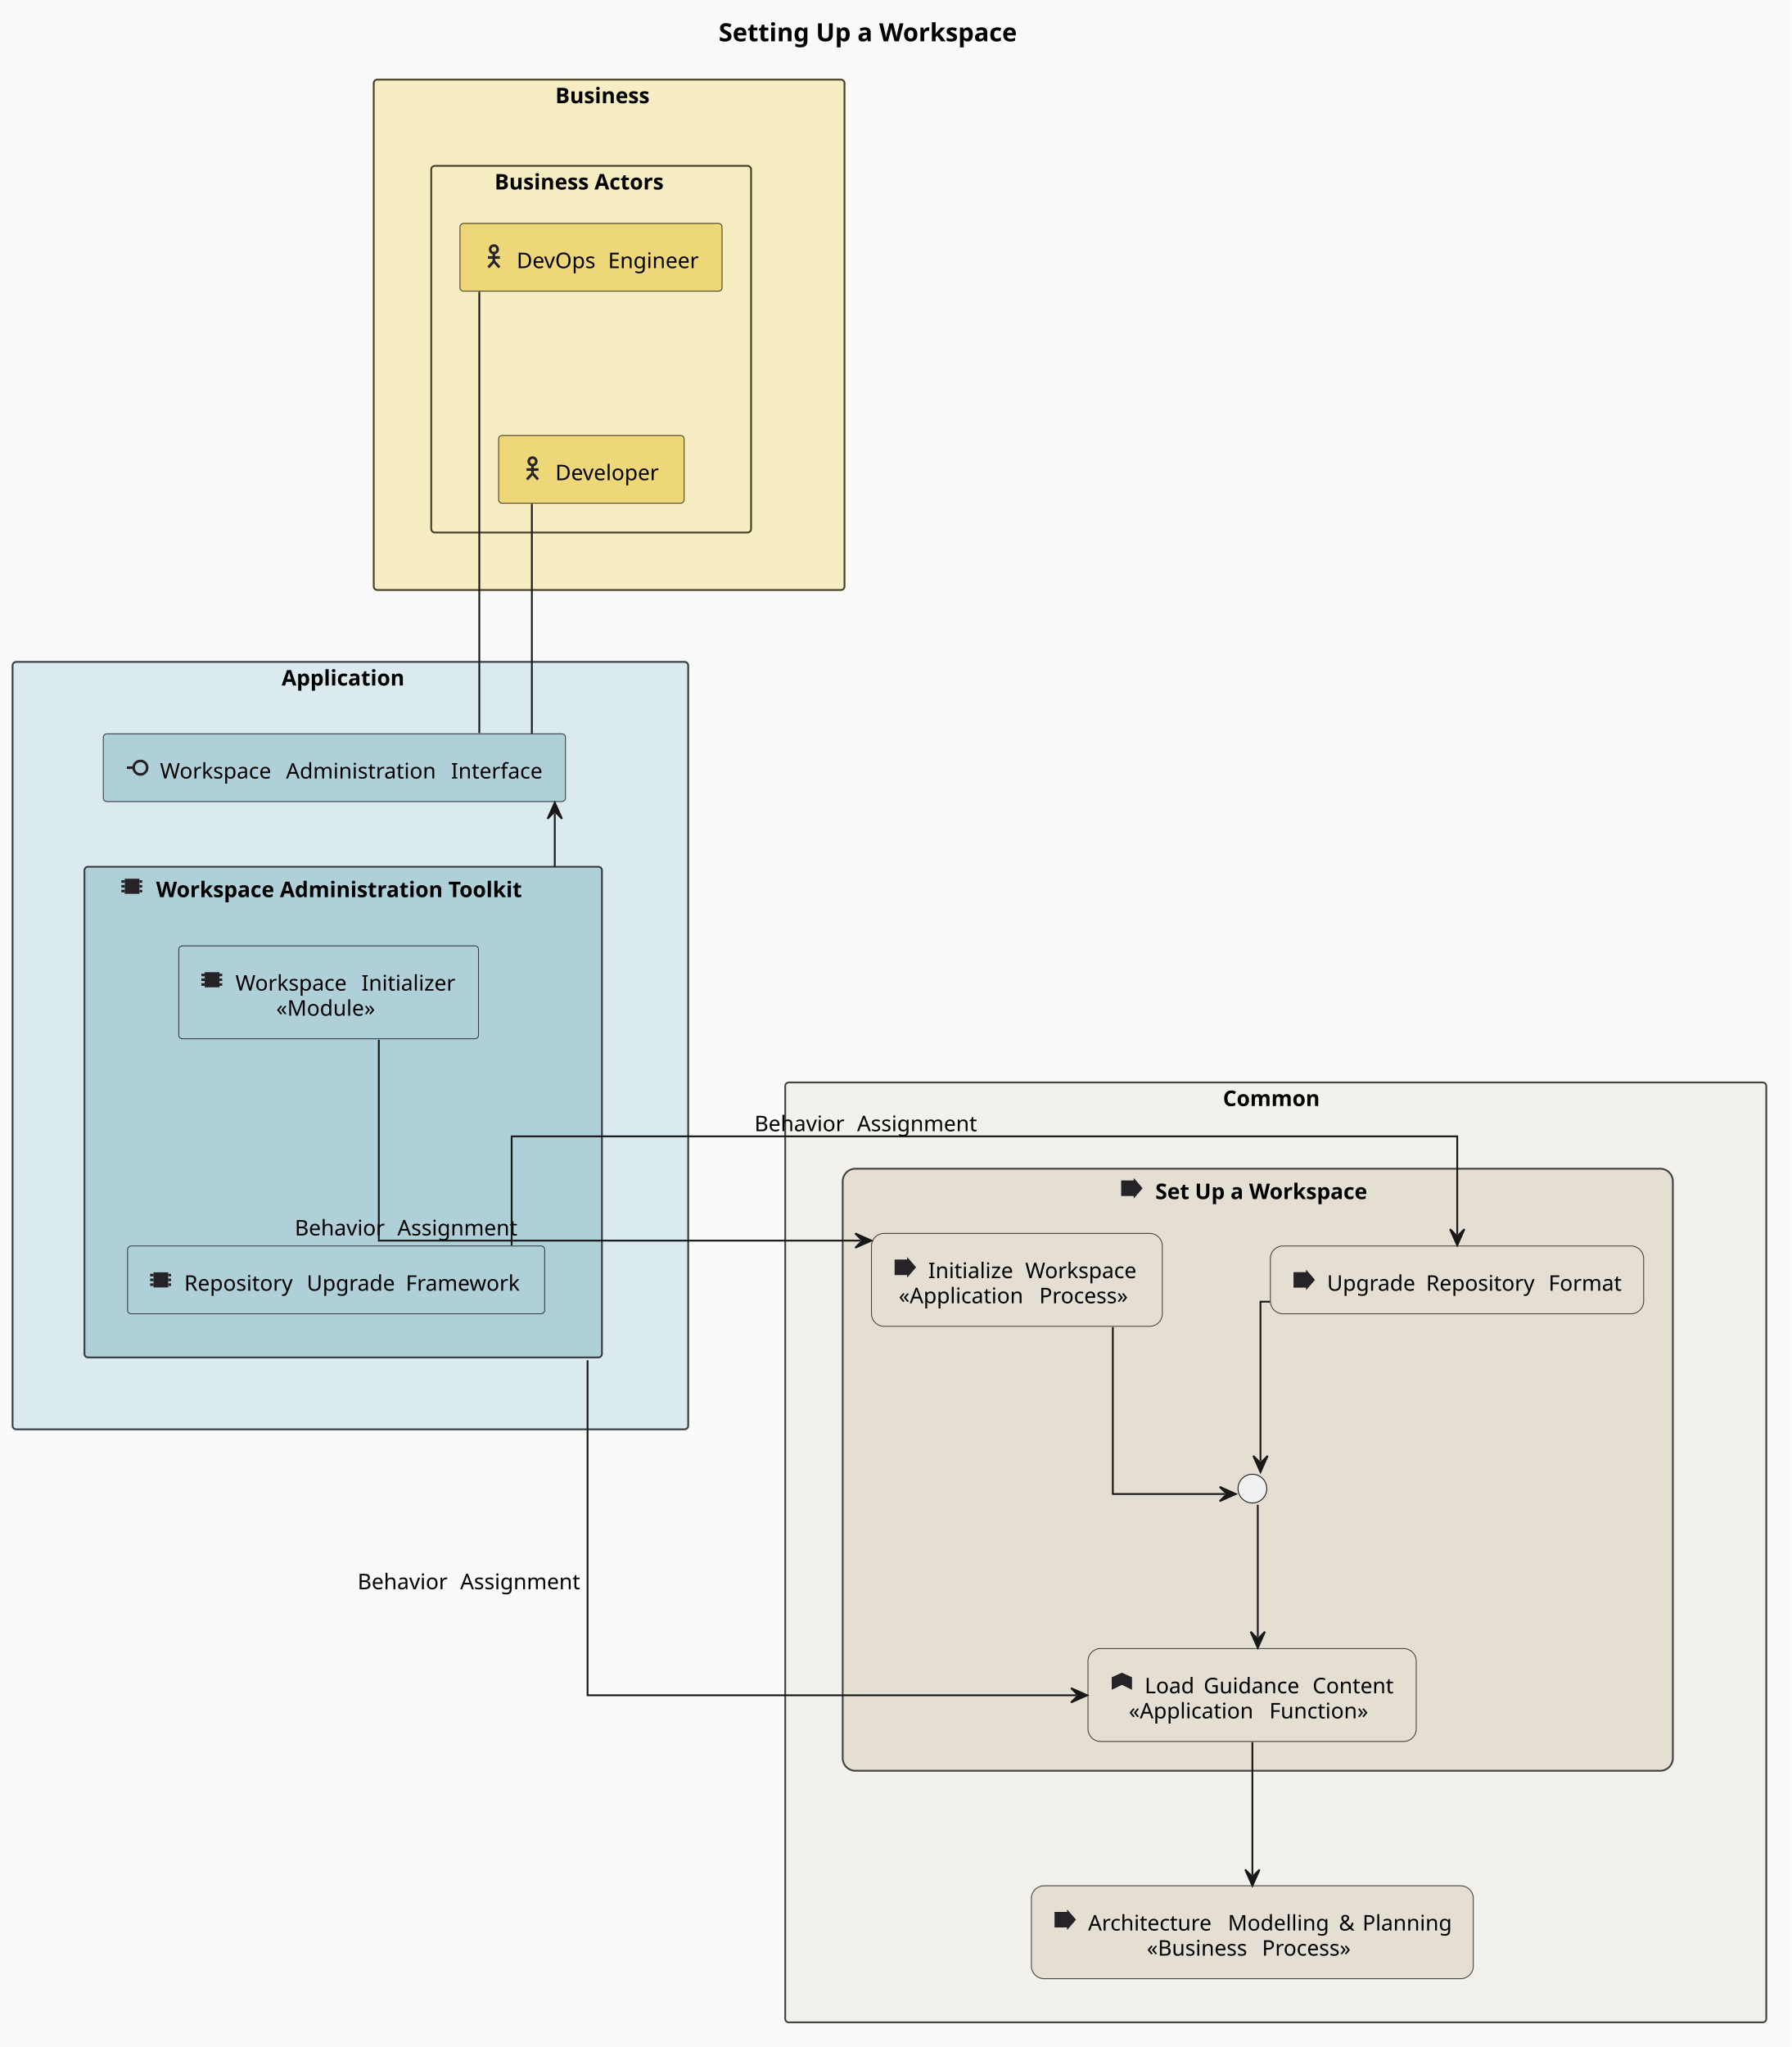
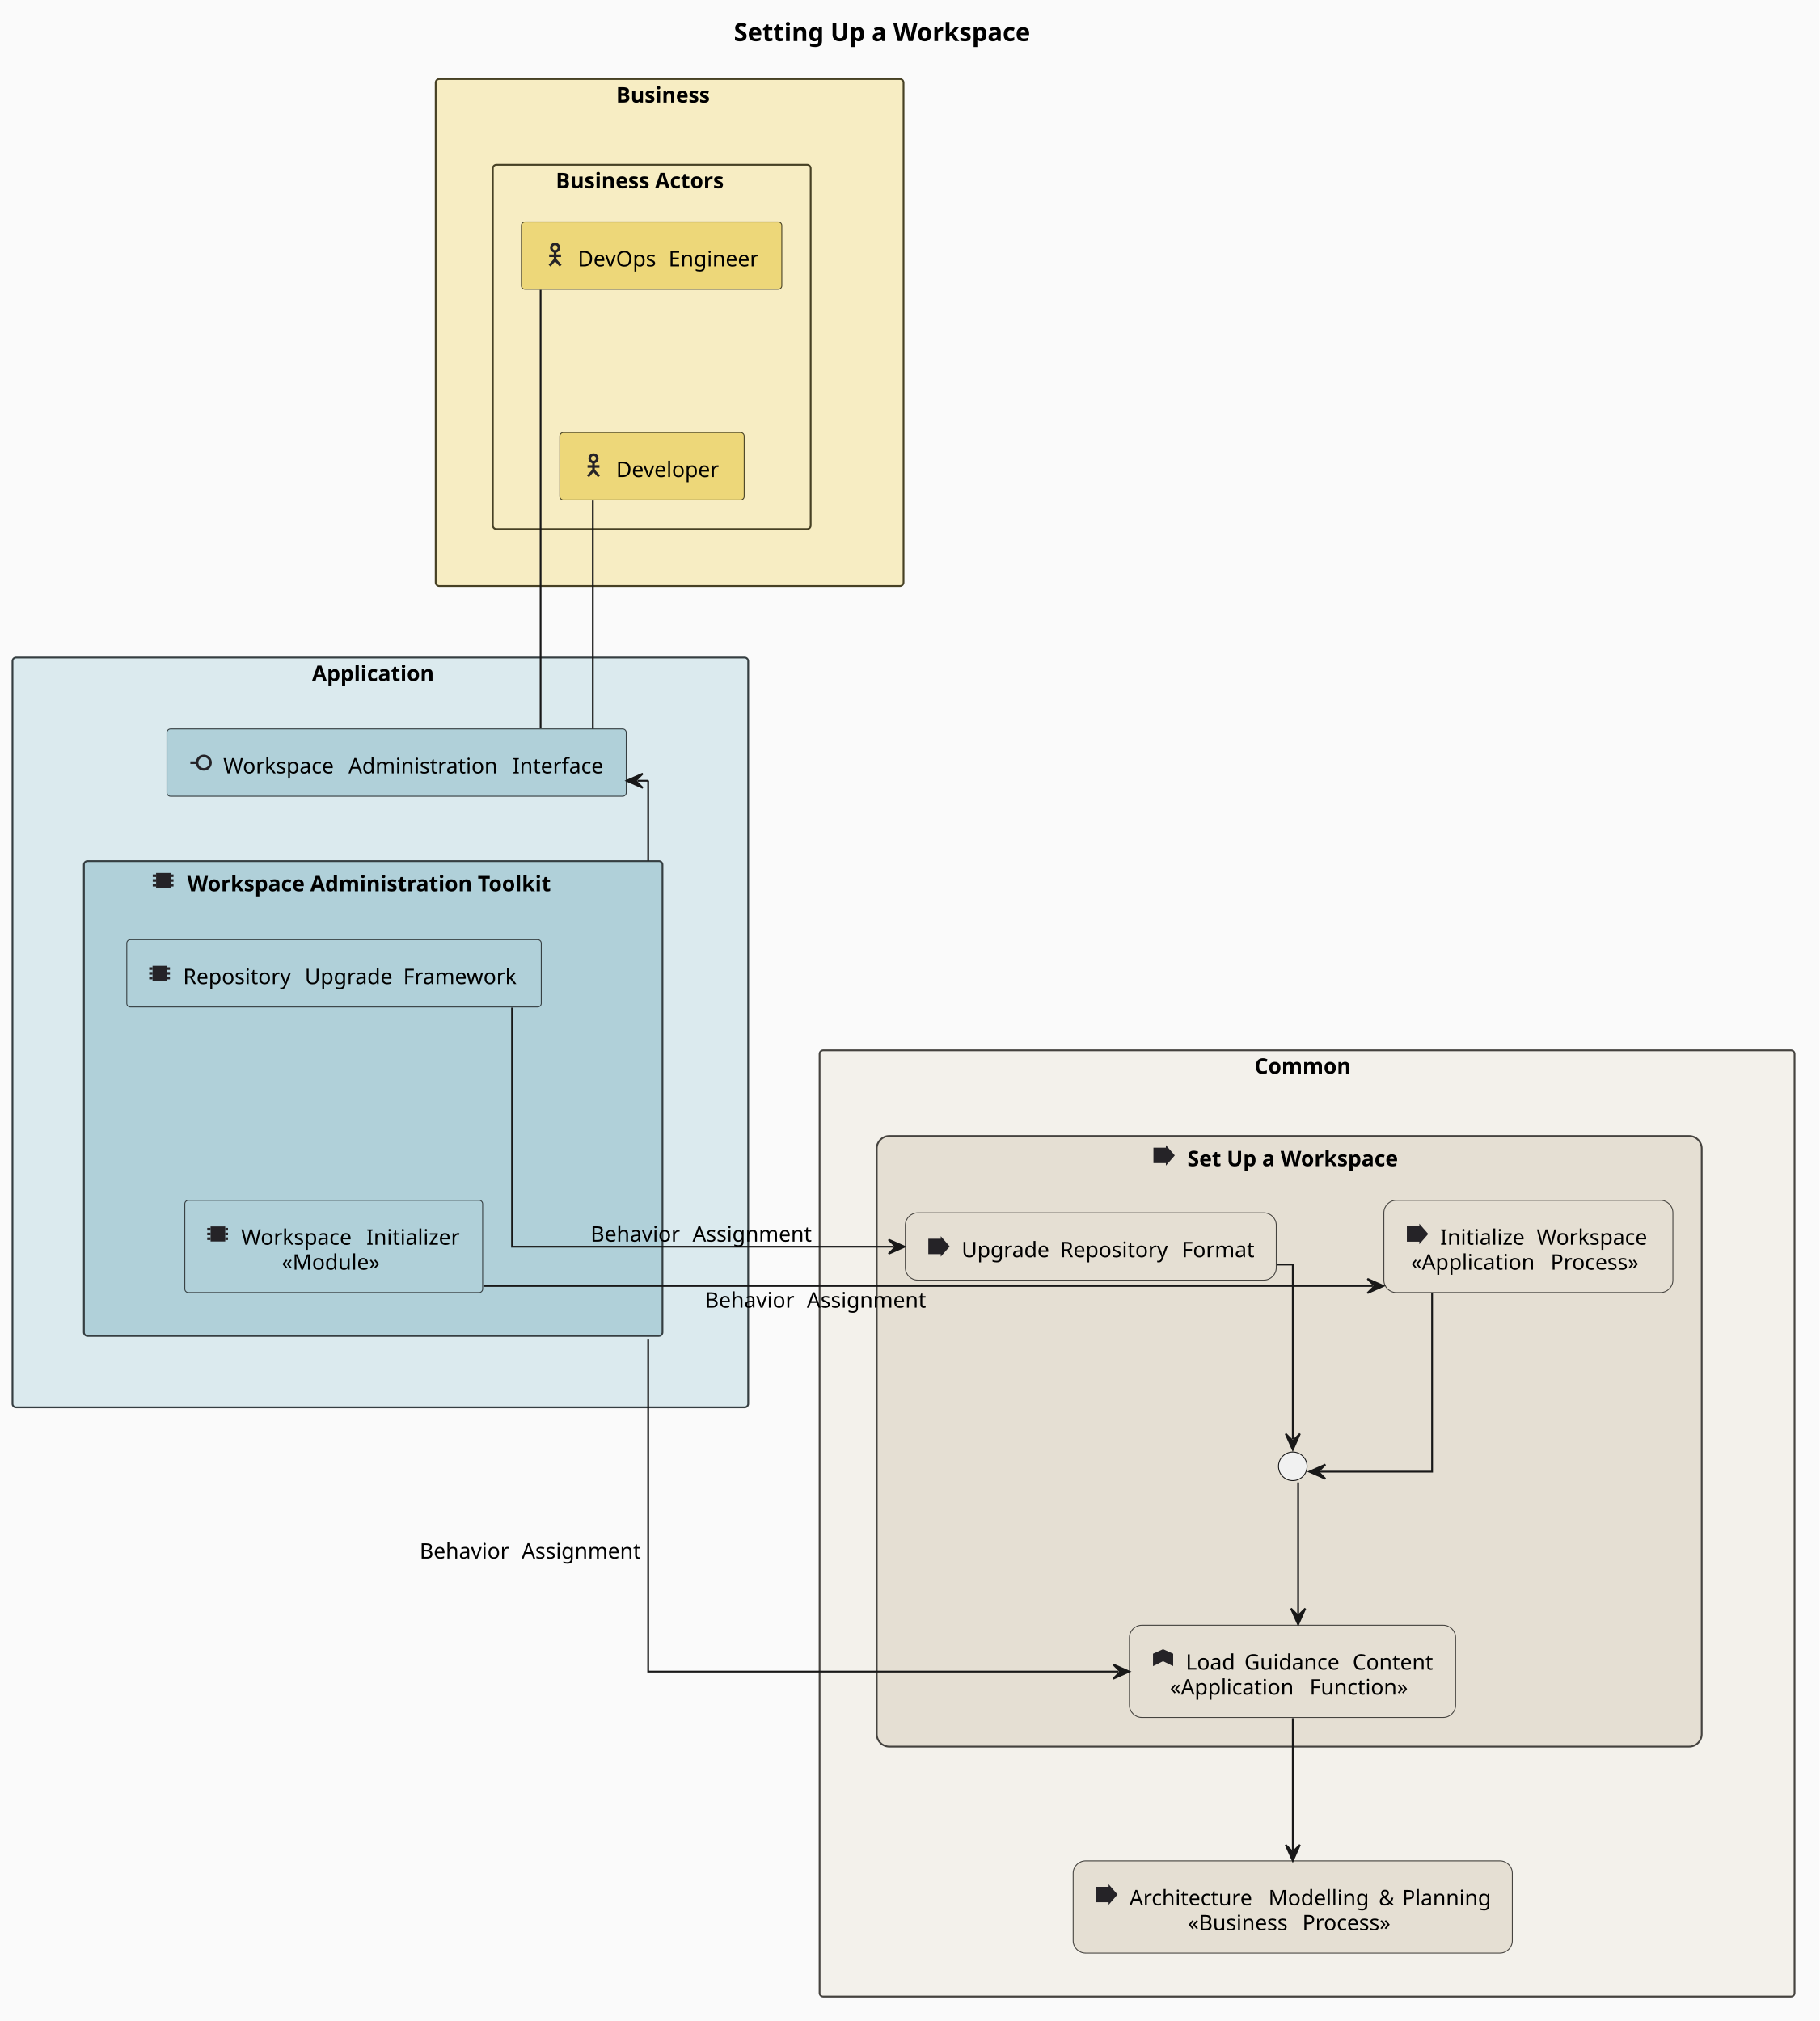
- <svg xmlns="http://www.w3.org/2000/svg" contentStyleType="text/css" data-diagram-type="DESCRIPTION" height="1139px" preserveAspectRatio="none" style="width:997px;height:1139px;background:#FAFAFA;" version="1.1" viewBox="0 0 997 1139" width="997px" zoomAndPan="magnify">
+ <svg xmlns="http://www.w3.org/2000/svg" contentStyleType="text/css" data-diagram-type="DESCRIPTION" height="1132px" preserveAspectRatio="none" style="width:1019px;height:1132px;background:#FAFAFA;" version="1.1" viewBox="0 0 1019 1132" width="1019px" zoomAndPan="magnify">
  <defs />
  <g>
-     <rect fill="#FAFAFA" height="1139" style="stroke:none;stroke-width:1;" width="997" x="0" y="0" />
+     <rect fill="#FAFAFA" height="1132" style="stroke:none;stroke-width:1;" width="1019" x="0" y="0" />
    <g class="title" data-source-line="110">
-       <text fill="#000000" font-family="sans-serif" font-size="14" font-weight="700" lengthAdjust="spacing" textLength="190.08" x="399.96" y="22.995">Setting Up a Workspace</text>
+       <text fill="#000000" font-family="sans-serif" font-size="14" font-weight="700" lengthAdjust="spacing" textLength="190.08" x="410.96" y="22.995">Setting Up a Workspace</text>
    </g>
    <g class="cluster" data-qualified-name="DOM_business" data-source-line="112" id="ent0002">
-       <rect fill="#F7EDC3" height="284" rx="2" ry="2" style="stroke:#474024;stroke-width:1;" width="262" x="208" y="44.297" />
-       <text fill="#000000" font-family="sans-serif" font-size="12" font-weight="700" lengthAdjust="spacing" textLength="59.912" x="309.044" y="57.435">Business</text>
+       <rect fill="#F7EDC3" height="284" rx="2" ry="2" style="stroke:#474124;stroke-width:1;" width="262" x="244" y="44.297" />
+       <text fill="#000000" font-family="sans-serif" font-size="12" font-weight="700" lengthAdjust="spacing" textLength="59.912" x="345.044" y="57.435">Business</text>
    </g>
    <g class="cluster" data-qualified-name="DOM_business.GRPT_business_1" data-source-line="113" id="ent0003">
-       <rect fill="#F7EDC3" height="204" rx="2" ry="2" style="stroke:#474024;stroke-width:1;" width="178" x="240" y="92.297" />
-       <text fill="#000000" font-family="sans-serif" font-size="12" font-weight="700" lengthAdjust="spacing" textLength="107.531" x="275.234" y="105.436">Business Actors</text>
+       <rect fill="#F7EDC3" height="204" rx="2" ry="2" style="stroke:#474124;stroke-width:1;" width="178" x="276" y="92.297" />
+       <text fill="#000000" font-family="sans-serif" font-size="12" font-weight="700" lengthAdjust="spacing" textLength="107.531" x="311.234" y="105.436">Business Actors</text>
    </g>
    <g class="cluster" data-qualified-name="DOM_common" data-source-line="121" id="ent0007">
-       <rect fill="#F3F1EB" height="523" rx="2" ry="2" style="stroke:#45433F;stroke-width:1;" width="546" x="437" y="602.297" />
-       <text fill="#000000" font-family="sans-serif" font-size="12" font-weight="700" lengthAdjust="spacing" textLength="58.846" x="680.577" y="615.436">Common</text>
+       <rect fill="#F3F1EB" height="530" rx="2" ry="2" style="stroke:#45433F;stroke-width:1;" width="546" x="459" y="588.297" />
+       <text fill="#000000" font-family="sans-serif" font-size="12" font-weight="700" lengthAdjust="spacing" textLength="58.846" x="702.577" y="601.436">Common</text>
    </g>
    <g class="cluster" data-qualified-name="DOM_common.PRC_1fMslbs" data-source-line="122" id="ent0008">
-       <rect fill="#E5DFD3" height="335" rx="7" ry="7" style="stroke:#45433F;stroke-width:1;" width="462" x="469" y="650.297" />
-       <path d="M623.958,656.838 L630.936,656.838 L630.936,655.398 L635.921,661.158 L630.936,666.918 L630.936,665.478 L623.958,665.478" fill="#252327" style="stroke:none;stroke-width:1;" />
-       <text fill="#000000" font-family="sans-serif" font-size="12" font-weight="700" lengthAdjust="spacing" textLength="135.943" x="642.979" y="667.19">Set Up a Workspace</text>
+       <rect fill="#E5DFD3" height="342" rx="7" ry="7" style="stroke:#45433F;stroke-width:1;" width="462" x="491" y="636.297" />
+       <path d="M645.958,642.838 L652.936,642.838 L652.936,641.398 L657.921,647.158 L652.936,652.918 L652.936,651.478 L645.958,651.478" fill="#252327" style="stroke:none;stroke-width:1;" />
+       <text fill="#000000" font-family="sans-serif" font-size="12" font-weight="700" lengthAdjust="spacing" textLength="135.943" x="664.979" y="653.19">Set Up a Workspace</text>
    </g>
    <g class="cluster" data-qualified-name="DOM_application" data-source-line="139" id="ent0020">
-       <rect fill="#DBEAEE" height="427" rx="2" ry="2" style="stroke:#353E41;stroke-width:1;" width="376" x="7" y="368.297" />
-       <text fill="#000000" font-family="sans-serif" font-size="12" font-weight="700" lengthAdjust="spacing" textLength="76.541" x="156.73" y="381.435">Application</text>
+       <rect fill="#DBEAEE" height="420" rx="2" ry="2" style="stroke:#353E41;stroke-width:1;" width="412" x="7" y="368.297" />
+       <text fill="#000000" font-family="sans-serif" font-size="12" font-weight="700" lengthAdjust="spacing" textLength="76.541" x="174.73" y="381.435">Application</text>
    </g>
    <g class="cluster" data-qualified-name="DOM_application.APP_Ir9SkCr" data-source-line="142" id="ent0022">
-       <rect fill="#B0D0D9" height="273" rx="2" ry="2" style="stroke:#353E41;stroke-width:1;" width="288" x="47" y="482.297" />
-       <path d="M69.423,488.949 L77.62,488.949 L77.62,497.368 L69.423,497.368" fill="#252327" style="stroke:none;stroke-width:1;" />
-       <path d="M67.54,489.78 L69.423,489.78 L69.423,491.22 L67.54,491.22" fill="#252327" />
-       <path d="M67.54,492.438 L69.423,492.438 L69.423,493.878 L67.54,493.878" fill="#252327" />
-       <path d="M67.54,495.097 L69.423,495.097 L69.423,496.537 L67.54,496.537" fill="#252327" />
-       <path d="M77.62,489.78 L79.17,489.78 L79.17,491.22 L77.62,491.22" fill="#252327" />
-       <path d="M77.62,492.438 L79.17,492.438 L79.17,493.878 L77.62,493.878" fill="#252327" />
-       <path d="M77.62,495.097 L79.17,495.097 L79.17,496.537 L77.62,496.537" fill="#252327" />
-       <text fill="#000000" font-family="sans-serif" font-size="12" font-weight="700" lengthAdjust="spacing" textLength="230.115" x="86.893" y="499.19">Workspace Administration Toolkit</text>
+       <rect fill="#B0D0D9" height="266" rx="2" ry="2" style="stroke:#353E41;stroke-width:1;" width="324" x="47" y="482.297" />
+       <path d="M87.423,488.949 L95.62,488.949 L95.62,497.368 L87.423,497.368" fill="#252327" style="stroke:none;stroke-width:1;" />
+       <path d="M85.54,489.78 L87.423,489.78 L87.423,491.22 L85.54,491.22" fill="#252327" />
+       <path d="M85.54,492.438 L87.423,492.438 L87.423,493.878 L85.54,493.878" fill="#252327" />
+       <path d="M85.54,495.097 L87.423,495.097 L87.423,496.537 L85.54,496.537" fill="#252327" />
+       <path d="M95.62,489.78 L97.17,489.78 L97.17,491.22 L95.62,491.22" fill="#252327" />
+       <path d="M95.62,492.438 L97.17,492.438 L97.17,493.878 L95.62,493.878" fill="#252327" />
+       <path d="M95.62,495.097 L97.17,495.097 L97.17,496.537 L95.62,496.537" fill="#252327" />
+       <text fill="#000000" font-family="sans-serif" font-size="12" font-weight="700" lengthAdjust="spacing" textLength="230.115" x="104.893" y="499.19">Workspace Administration Toolkit</text>
    </g>
    <g class="entity" data-qualified-name="DOM_business.GRPT_business_1.ACT_OLWiNc" data-source-line="114" id="ent0004">
-       <rect fill="#EDD779" height="37.723" rx="2" ry="2" style="stroke:#474024;stroke-width:0.5;" width="145.834" x="256" y="124.297" />
-       <ellipse cx="274.861" cy="138.728" fill="none" rx="2.105" ry="2.105" style="stroke:#252327;stroke-width:1.44;" />
-       <path d="M274.142,140.832 L274.142,145.374 L275.582,145.374 L275.582,140.832" fill="#252327" />
-       <path d="M272.292,149.295 L271.228,148.32 L274.33,144.886 L275.393,145.861" fill="#252327" />
-       <path d="M274.33,145.861 L275.393,144.886 L278.495,148.32 L277.431,149.295" fill="#252327" />
-       <path d="M271.538,142.549 L278.185,142.549 L278.185,143.989 L271.538,143.989" fill="#252327" />
-       <text fill="#000000" font-family="sans-serif" font-size="12" lengthAdjust="spacing" textLength="3.814" x="283.723" y="149.19"> </text>
-       <text fill="#000000" font-family="sans-serif" font-size="12" lengthAdjust="spacing" textLength="47.039" x="287.538" y="149.19">DevOps</text>
-       <text fill="#000000" font-family="sans-serif" font-size="12" lengthAdjust="spacing" textLength="3.814" x="334.577" y="149.19"> </text>
-       <text fill="#000000" font-family="sans-serif" font-size="12" lengthAdjust="spacing" textLength="53.443" x="338.391" y="149.19">Engineer</text>
+       <rect fill="#EDD779" height="37.723" rx="2" ry="2" style="stroke:#474124;stroke-width:0.5;" width="145.834" x="292" y="124.297" />
+       <ellipse cx="310.861" cy="138.728" fill="none" rx="2.105" ry="2.105" style="stroke:#252327;stroke-width:1.44;" />
+       <path d="M310.142,140.832 L310.142,145.374 L311.582,145.374 L311.582,140.832" fill="#252327" />
+       <path d="M308.292,149.295 L307.228,148.32 L310.33,144.886 L311.393,145.861" fill="#252327" />
+       <path d="M310.33,145.861 L311.393,144.886 L314.495,148.32 L313.431,149.295" fill="#252327" />
+       <path d="M307.538,142.549 L314.185,142.549 L314.185,143.989 L307.538,143.989" fill="#252327" />
+       <text fill="#000000" font-family="sans-serif" font-size="12" lengthAdjust="spacing" textLength="3.814" x="319.723" y="149.19"> </text>
+       <text fill="#000000" font-family="sans-serif" font-size="12" lengthAdjust="spacing" textLength="47.039" x="323.538" y="149.19">DevOps</text>
+       <text fill="#000000" font-family="sans-serif" font-size="12" lengthAdjust="spacing" textLength="3.814" x="370.577" y="149.19"> </text>
+       <text fill="#000000" font-family="sans-serif" font-size="12" lengthAdjust="spacing" textLength="53.443" x="374.391" y="149.19">Engineer</text>
    </g>
    <g class="entity" data-qualified-name="DOM_business.GRPT_business_1.ACT_Pp8Qq8" data-source-line="115" id="ent0005">
-       <rect fill="#EDD779" height="37.723" rx="2" ry="2" style="stroke:#474024;stroke-width:0.5;" width="103.254" x="277.5" y="242.297" />
-       <ellipse cx="296.361" cy="256.728" fill="none" rx="2.105" ry="2.105" style="stroke:#252327;stroke-width:1.44;" />
-       <path d="M295.642,258.832 L295.642,263.374 L297.082,263.374 L297.082,258.832" fill="#252327" />
-       <path d="M293.792,267.295 L292.728,266.32 L295.83,262.886 L296.893,263.861" fill="#252327" />
-       <path d="M295.83,263.861 L296.893,262.886 L299.995,266.32 L298.931,267.295" fill="#252327" />
-       <path d="M293.038,260.549 L299.685,260.549 L299.685,261.989 L293.038,261.989" fill="#252327" />
-       <text fill="#000000" font-family="sans-serif" font-size="12" lengthAdjust="spacing" textLength="3.814" x="305.223" y="267.19"> </text>
-       <text fill="#000000" font-family="sans-serif" font-size="12" lengthAdjust="spacing" textLength="61.717" x="309.038" y="267.19">Developer</text>
+       <rect fill="#EDD779" height="37.723" rx="2" ry="2" style="stroke:#474124;stroke-width:0.5;" width="103.254" x="313.5" y="242.297" />
+       <ellipse cx="332.361" cy="256.728" fill="none" rx="2.105" ry="2.105" style="stroke:#252327;stroke-width:1.44;" />
+       <path d="M331.642,258.832 L331.642,263.374 L333.082,263.374 L333.082,258.832" fill="#252327" />
+       <path d="M329.792,267.295 L328.728,266.32 L331.83,262.886 L332.893,263.861" fill="#252327" />
+       <path d="M331.83,263.861 L332.893,262.886 L335.995,266.32 L334.931,267.295" fill="#252327" />
+       <path d="M329.038,260.549 L335.685,260.549 L335.685,261.989 L329.038,261.989" fill="#252327" />
+       <text fill="#000000" font-family="sans-serif" font-size="12" lengthAdjust="spacing" textLength="3.814" x="341.223" y="267.19"> </text>
+       <text fill="#000000" font-family="sans-serif" font-size="12" lengthAdjust="spacing" textLength="61.717" x="345.038" y="267.19">Developer</text>
    </g>
    <g class="entity" data-qualified-name="DOM_common.PRC_U4aAdh" data-source-line="134" id="ent0018">
-       <rect fill="#E5DFD3" height="51.692" rx="7" ry="7" style="stroke:#45433F;stroke-width:0.5;" width="245.942" x="574" y="1049.297" />
-       <path d="M586.88,1063.838 L593.859,1063.838 L593.859,1062.398 L598.843,1068.158 L593.859,1073.918 L593.859,1072.478 L586.88,1072.478" fill="#252327" style="stroke:none;stroke-width:0.5;" />
-       <text fill="#000000" font-family="sans-serif" font-size="12" lengthAdjust="spacing" textLength="3.814" x="601.723" y="1074.19"> </text>
-       <text fill="#000000" font-family="sans-serif" font-size="12" lengthAdjust="spacing" textLength="73.992" x="605.538" y="1074.19">Architecture</text>
-       <text fill="#000000" font-family="sans-serif" font-size="12" lengthAdjust="spacing" textLength="3.814" x="679.53" y="1074.19"> </text>
-       <text fill="#000000" font-family="sans-serif" font-size="12" lengthAdjust="spacing" textLength="57.92" x="683.344" y="1074.19">Modelling</text>
-       <text fill="#000000" font-family="sans-serif" font-size="12" lengthAdjust="spacing" textLength="3.814" x="741.264" y="1074.19"> </text>
-       <text fill="#000000" font-family="sans-serif" font-size="12" lengthAdjust="spacing" textLength="9.357" x="745.078" y="1074.19">&amp;</text>
-       <text fill="#000000" font-family="sans-serif" font-size="12" lengthAdjust="spacing" textLength="3.814" x="754.436" y="1074.19"> </text>
-       <text fill="#000000" font-family="sans-serif" font-size="12" lengthAdjust="spacing" textLength="51.691" x="758.25" y="1074.19">Planning</text>
-       <text fill="#000000" font-family="sans-serif" font-size="12" lengthAdjust="spacing" textLength="60.258" x="638.266" y="1088.159">«Business</text>
-       <text fill="#000000" font-family="sans-serif" font-size="12" lengthAdjust="spacing" textLength="3.814" x="698.524" y="1088.159"> </text>
-       <text fill="#000000" font-family="sans-serif" font-size="12" lengthAdjust="spacing" textLength="53.338" x="702.338" y="1088.159">Process»</text>
-     </g>
-     <g class="entity" data-qualified-name="DOM_common.PRC_1fMslbs.PRC_Tz_a_O" data-source-line="123" id="ent0009">
-       <rect fill="#E5DFD3" height="51.692" rx="7" ry="7" style="stroke:#45433F;stroke-width:0.5;" width="161.866" x="485" y="686.297" />
-       <path d="M497.88,700.838 L504.858,700.838 L504.858,699.398 L509.843,705.158 L504.858,710.918 L504.858,709.478 L497.88,709.478" fill="#252327" style="stroke:none;stroke-width:0.5;" />
-       <text fill="#000000" font-family="sans-serif" font-size="12" lengthAdjust="spacing" textLength="3.814" x="512.723" y="711.19"> </text>
-       <text fill="#000000" font-family="sans-serif" font-size="12" lengthAdjust="spacing" textLength="50.221" x="516.538" y="711.19">Initialize</text>
-       <text fill="#000000" font-family="sans-serif" font-size="12" lengthAdjust="spacing" textLength="3.814" x="566.758" y="711.19"> </text>
-       <text fill="#000000" font-family="sans-serif" font-size="12" lengthAdjust="spacing" textLength="66.293" x="570.573" y="711.19">Workspace</text>
-       <text fill="#000000" font-family="sans-serif" font-size="12" lengthAdjust="spacing" textLength="74.391" x="500.161" y="725.159">«Application</text>
-       <text fill="#000000" font-family="sans-serif" font-size="12" lengthAdjust="spacing" textLength="3.814" x="574.552" y="725.159"> </text>
-       <text fill="#000000" font-family="sans-serif" font-size="12" lengthAdjust="spacing" textLength="53.338" x="578.366" y="725.159">Process»</text>
-     </g>
-     <g class="entity" data-qualified-name="DOM_common.PRC_1fMslbs.PRC_9ybAn48" data-source-line="124" id="ent0010">
-       <rect fill="#E5DFD3" height="37.723" rx="7" ry="7" style="stroke:#45433F;stroke-width:0.5;" width="207.745" x="707" y="693.297" />
-       <path d="M719.88,707.838 L726.859,707.838 L726.859,706.398 L731.843,712.158 L726.859,717.918 L726.859,716.478 L719.88,716.478" fill="#252327" style="stroke:none;stroke-width:0.5;" />
-       <text fill="#000000" font-family="sans-serif" font-size="12" lengthAdjust="spacing" textLength="3.814" x="734.723" y="718.19"> </text>
-       <text fill="#000000" font-family="sans-serif" font-size="12" lengthAdjust="spacing" textLength="51.305" x="738.538" y="718.19">Upgrade</text>
-       <text fill="#000000" font-family="sans-serif" font-size="12" lengthAdjust="spacing" textLength="3.814" x="789.842" y="718.19"> </text>
-       <text fill="#000000" font-family="sans-serif" font-size="12" lengthAdjust="spacing" textLength="64.348" x="793.657" y="718.19">Repository</text>
-       <text fill="#000000" font-family="sans-serif" font-size="12" lengthAdjust="spacing" textLength="3.814" x="858.004" y="718.19"> </text>
-       <text fill="#000000" font-family="sans-serif" font-size="12" lengthAdjust="spacing" textLength="42.926" x="861.819" y="718.19">Format</text>
-     </g>
-     <g class="entity" data-qualified-name="DOM_common.PRC_1fMslbs.JNO_BJebiKN" data-source-line="125" id="ent0011">
-       <ellipse cx="697" cy="828.297" fill="#F1F1F1" rx="8" ry="8" style="stroke:#181818;stroke-width:0.5;" />
-     </g>
-     <g class="entity" data-qualified-name="DOM_common.PRC_1fMslbs.FNC_MlO3ST" data-source-line="126" id="ent0012">
-       <rect fill="#E5DFD3" height="51.692" rx="7" ry="7" style="stroke:#45433F;stroke-width:0.5;" width="182.684" x="605.5" y="917.297" />
-       <path d="M618.712,940.257 L618.712,933.278 L624.361,930.731 L630.011,933.278 L630.011,940.257 L624.361,937.488" fill="#252327" style="stroke:none;stroke-width:0.5;" />
-       <text fill="#000000" font-family="sans-serif" font-size="12" lengthAdjust="spacing" textLength="3.814" x="633.223" y="942.19"> </text>
-       <text fill="#000000" font-family="sans-serif" font-size="12" lengthAdjust="spacing" textLength="28.998" x="637.038" y="942.19">Load</text>
-       <text fill="#000000" font-family="sans-serif" font-size="12" lengthAdjust="spacing" textLength="3.814" x="666.036" y="942.19"> </text>
-       <text fill="#000000" font-family="sans-serif" font-size="12" lengthAdjust="spacing" textLength="56.795" x="669.85" y="942.19">Guidance</text>
-       <text fill="#000000" font-family="sans-serif" font-size="12" lengthAdjust="spacing" textLength="3.814" x="726.645" y="942.19"> </text>
-       <text fill="#000000" font-family="sans-serif" font-size="12" lengthAdjust="spacing" textLength="47.725" x="730.459" y="942.19">Content</text>
-       <text fill="#000000" font-family="sans-serif" font-size="12" lengthAdjust="spacing" textLength="74.391" x="628.22" y="956.159">«Application</text>
-       <text fill="#000000" font-family="sans-serif" font-size="12" lengthAdjust="spacing" textLength="3.814" x="702.611" y="956.159"> </text>
-       <text fill="#000000" font-family="sans-serif" font-size="12" lengthAdjust="spacing" textLength="59.039" x="706.425" y="956.159">Function»</text>
+       <rect fill="#E5DFD3" height="51.692" rx="7" ry="7" style="stroke:#45433F;stroke-width:0.5;" width="245.942" x="601" y="1042.297" />
+       <path d="M613.88,1056.838 L620.859,1056.838 L620.859,1055.398 L625.843,1061.158 L620.859,1066.918 L620.859,1065.478 L613.88,1065.478" fill="#252327" style="stroke:none;stroke-width:0.5;" />
+       <text fill="#000000" font-family="sans-serif" font-size="12" lengthAdjust="spacing" textLength="3.814" x="628.723" y="1067.19"> </text>
+       <text fill="#000000" font-family="sans-serif" font-size="12" lengthAdjust="spacing" textLength="73.992" x="632.538" y="1067.19">Architecture</text>
+       <text fill="#000000" font-family="sans-serif" font-size="12" lengthAdjust="spacing" textLength="3.814" x="706.53" y="1067.19"> </text>
+       <text fill="#000000" font-family="sans-serif" font-size="12" lengthAdjust="spacing" textLength="57.92" x="710.344" y="1067.19">Modelling</text>
+       <text fill="#000000" font-family="sans-serif" font-size="12" lengthAdjust="spacing" textLength="3.814" x="768.264" y="1067.19"> </text>
+       <text fill="#000000" font-family="sans-serif" font-size="12" lengthAdjust="spacing" textLength="9.357" x="772.078" y="1067.19">&amp;</text>
+       <text fill="#000000" font-family="sans-serif" font-size="12" lengthAdjust="spacing" textLength="3.814" x="781.436" y="1067.19"> </text>
+       <text fill="#000000" font-family="sans-serif" font-size="12" lengthAdjust="spacing" textLength="51.691" x="785.25" y="1067.19">Planning</text>
+       <text fill="#000000" font-family="sans-serif" font-size="12" lengthAdjust="spacing" textLength="60.258" x="665.266" y="1081.159">«Business</text>
+       <text fill="#000000" font-family="sans-serif" font-size="12" lengthAdjust="spacing" textLength="3.814" x="725.524" y="1081.159"> </text>
+       <text fill="#000000" font-family="sans-serif" font-size="12" lengthAdjust="spacing" textLength="53.338" x="729.338" y="1081.159">Process»</text>
+     </g>
+     <g class="entity" data-qualified-name="DOM_common.PRC_1fMslbs.FNC_MlO3ST" data-source-line="123" id="ent0009">
+       <rect fill="#E5DFD3" height="51.692" rx="7" ry="7" style="stroke:#45433F;stroke-width:0.5;" width="182.684" x="632.5" y="910.297" />
+       <path d="M645.712,933.257 L645.712,926.278 L651.361,923.731 L657.011,926.278 L657.011,933.257 L651.361,930.488" fill="#252327" style="stroke:none;stroke-width:0.5;" />
+       <text fill="#000000" font-family="sans-serif" font-size="12" lengthAdjust="spacing" textLength="3.814" x="660.223" y="935.19"> </text>
+       <text fill="#000000" font-family="sans-serif" font-size="12" lengthAdjust="spacing" textLength="28.998" x="664.038" y="935.19">Load</text>
+       <text fill="#000000" font-family="sans-serif" font-size="12" lengthAdjust="spacing" textLength="3.814" x="693.036" y="935.19"> </text>
+       <text fill="#000000" font-family="sans-serif" font-size="12" lengthAdjust="spacing" textLength="56.795" x="696.85" y="935.19">Guidance</text>
+       <text fill="#000000" font-family="sans-serif" font-size="12" lengthAdjust="spacing" textLength="3.814" x="753.645" y="935.19"> </text>
+       <text fill="#000000" font-family="sans-serif" font-size="12" lengthAdjust="spacing" textLength="47.725" x="757.459" y="935.19">Content</text>
+       <text fill="#000000" font-family="sans-serif" font-size="12" lengthAdjust="spacing" textLength="74.391" x="655.22" y="949.159">«Application</text>
+       <text fill="#000000" font-family="sans-serif" font-size="12" lengthAdjust="spacing" textLength="3.814" x="729.611" y="949.159"> </text>
+       <text fill="#000000" font-family="sans-serif" font-size="12" lengthAdjust="spacing" textLength="59.039" x="733.425" y="949.159">Function»</text>
+     </g>
+     <g class="entity" data-qualified-name="DOM_common.PRC_1fMslbs.JNO_BJebiKN" data-source-line="124" id="ent0010">
+       <ellipse cx="724" cy="821.297" fill="#F1F1F1" rx="8" ry="8" style="stroke:#181818;stroke-width:0.5;" />
+     </g>
+     <g class="entity" data-qualified-name="DOM_common.PRC_1fMslbs.PRC_9ybAn48" data-source-line="125" id="ent0011">
+       <rect fill="#E5DFD3" height="37.723" rx="7" ry="7" style="stroke:#45433F;stroke-width:0.5;" width="207.745" x="507" y="679.297" />
+       <path d="M519.88,693.838 L526.859,693.838 L526.859,692.398 L531.843,698.158 L526.859,703.918 L526.859,702.478 L519.88,702.478" fill="#252327" style="stroke:none;stroke-width:0.5;" />
+       <text fill="#000000" font-family="sans-serif" font-size="12" lengthAdjust="spacing" textLength="3.814" x="534.723" y="704.19"> </text>
+       <text fill="#000000" font-family="sans-serif" font-size="12" lengthAdjust="spacing" textLength="51.305" x="538.538" y="704.19">Upgrade</text>
+       <text fill="#000000" font-family="sans-serif" font-size="12" lengthAdjust="spacing" textLength="3.814" x="589.842" y="704.19"> </text>
+       <text fill="#000000" font-family="sans-serif" font-size="12" lengthAdjust="spacing" textLength="64.348" x="593.657" y="704.19">Repository</text>
+       <text fill="#000000" font-family="sans-serif" font-size="12" lengthAdjust="spacing" textLength="3.814" x="658.004" y="704.19"> </text>
+       <text fill="#000000" font-family="sans-serif" font-size="12" lengthAdjust="spacing" textLength="42.926" x="661.819" y="704.19">Format</text>
+     </g>
+     <g class="entity" data-qualified-name="DOM_common.PRC_1fMslbs.PRC_Tz_a_O" data-source-line="126" id="ent0012">
+       <rect fill="#E5DFD3" height="51.692" rx="7" ry="7" style="stroke:#45433F;stroke-width:0.5;" width="161.866" x="775" y="672.297" />
+       <path d="M787.88,686.838 L794.859,686.838 L794.859,685.398 L799.843,691.158 L794.859,696.918 L794.859,695.478 L787.88,695.478" fill="#252327" style="stroke:none;stroke-width:0.5;" />
+       <text fill="#000000" font-family="sans-serif" font-size="12" lengthAdjust="spacing" textLength="3.814" x="802.723" y="697.19"> </text>
+       <text fill="#000000" font-family="sans-serif" font-size="12" lengthAdjust="spacing" textLength="50.221" x="806.538" y="697.19">Initialize</text>
+       <text fill="#000000" font-family="sans-serif" font-size="12" lengthAdjust="spacing" textLength="3.814" x="856.758" y="697.19"> </text>
+       <text fill="#000000" font-family="sans-serif" font-size="12" lengthAdjust="spacing" textLength="66.293" x="860.573" y="697.19">Workspace</text>
+       <text fill="#000000" font-family="sans-serif" font-size="12" lengthAdjust="spacing" textLength="74.391" x="790.161" y="711.159">«Application</text>
+       <text fill="#000000" font-family="sans-serif" font-size="12" lengthAdjust="spacing" textLength="3.814" x="864.552" y="711.159"> </text>
+       <text fill="#000000" font-family="sans-serif" font-size="12" lengthAdjust="spacing" textLength="53.338" x="868.366" y="711.159">Process»</text>
    </g>
    <g class="entity" data-qualified-name="DOM_application.AIF_ZVeJv9r" data-source-line="140" id="ent0021">
-       <rect fill="#B0D0D9" height="37.723" rx="2" ry="2" style="stroke:#353E41;stroke-width:0.5;" width="257.204" x="57.5" y="408.297" />
-       <path d="M70.602,426.438 L74.589,426.438 L74.589,427.878 L70.602,427.878" fill="#252327" />
-       <ellipse cx="78.134" cy="427.158" fill="none" rx="3.766" ry="3.766" style="stroke:#252327;stroke-width:1.44;" />
-       <text fill="#000000" font-family="sans-serif" font-size="12" lengthAdjust="spacing" textLength="3.814" x="85.223" y="433.19"> </text>
-       <text fill="#000000" font-family="sans-serif" font-size="12" lengthAdjust="spacing" textLength="66.293" x="89.037" y="433.19">Workspace</text>
-       <text fill="#000000" font-family="sans-serif" font-size="12" lengthAdjust="spacing" textLength="3.814" x="155.331" y="433.19"> </text>
-       <text fill="#000000" font-family="sans-serif" font-size="12" lengthAdjust="spacing" textLength="88.019" x="159.145" y="433.19">Administration</text>
-       <text fill="#000000" font-family="sans-serif" font-size="12" lengthAdjust="spacing" textLength="3.814" x="247.165" y="433.19"> </text>
-       <text fill="#000000" font-family="sans-serif" font-size="12" lengthAdjust="spacing" textLength="53.725" x="250.979" y="433.19">Interface</text>
-     </g>
-     <g class="entity" data-qualified-name="DOM_application.APP_Ir9SkCr.APP_w51oVF" data-source-line="143" id="ent0023">
-       <rect fill="#B0D0D9" height="51.692" rx="2" ry="2" style="stroke:#353E41;stroke-width:0.5;" width="166.799" x="99.5" y="526.297" />
-       <path d="M113.931,540.949 L122.128,540.949 L122.128,549.368 L113.931,549.368" fill="#252327" style="stroke:none;stroke-width:0.5;" />
-       <path d="M112.048,541.78 L113.931,541.78 L113.931,543.22 L112.048,543.22" fill="#252327" />
-       <path d="M112.048,544.438 L113.931,544.438 L113.931,545.878 L112.048,545.878" fill="#252327" />
-       <path d="M112.048,547.097 L113.931,547.097 L113.931,548.537 L112.048,548.537" fill="#252327" />
-       <path d="M122.128,541.78 L123.678,541.78 L123.678,543.22 L122.128,543.22" fill="#252327" />
-       <path d="M122.128,544.438 L123.678,544.438 L123.678,545.878 L122.128,545.878" fill="#252327" />
-       <path d="M122.128,547.097 L123.678,547.097 L123.678,548.537 L122.128,548.537" fill="#252327" />
-       <text fill="#000000" font-family="sans-serif" font-size="12" lengthAdjust="spacing" textLength="3.814" x="127.223" y="551.19"> </text>
-       <text fill="#000000" font-family="sans-serif" font-size="12" lengthAdjust="spacing" textLength="66.293" x="131.037" y="551.19">Workspace</text>
-       <text fill="#000000" font-family="sans-serif" font-size="12" lengthAdjust="spacing" textLength="3.814" x="197.331" y="551.19"> </text>
-       <text fill="#000000" font-family="sans-serif" font-size="12" lengthAdjust="spacing" textLength="55.154" x="201.145" y="551.19">Initializer</text>
-       <text fill="#000000" font-family="sans-serif" font-size="12" lengthAdjust="spacing" textLength="58.318" x="153.74" y="565.159">«Module»</text>
-     </g>
-     <g class="entity" data-qualified-name="DOM_application.APP_Ir9SkCr.APP_OZbaBh" data-source-line="144" id="ent0024">
-       <rect fill="#B0D0D9" height="37.723" rx="2" ry="2" style="stroke:#353E41;stroke-width:0.5;" width="232.12" x="71" y="693.297" />
-       <path d="M85.431,707.949 L93.628,707.949 L93.628,716.368 L85.431,716.368" fill="#252327" style="stroke:none;stroke-width:0.5;" />
-       <path d="M83.548,708.78 L85.431,708.78 L85.431,710.22 L83.548,710.22" fill="#252327" />
-       <path d="M83.548,711.438 L85.431,711.438 L85.431,712.878 L83.548,712.878" fill="#252327" />
-       <path d="M83.548,714.097 L85.431,714.097 L85.431,715.537 L83.548,715.537" fill="#252327" />
-       <path d="M93.628,708.78 L95.178,708.78 L95.178,710.22 L93.628,710.22" fill="#252327" />
-       <path d="M93.628,711.438 L95.178,711.438 L95.178,712.878 L93.628,712.878" fill="#252327" />
-       <path d="M93.628,714.097 L95.178,714.097 L95.178,715.537 L93.628,715.537" fill="#252327" />
-       <text fill="#000000" font-family="sans-serif" font-size="12" lengthAdjust="spacing" textLength="3.814" x="98.723" y="718.19"> </text>
-       <text fill="#000000" font-family="sans-serif" font-size="12" lengthAdjust="spacing" textLength="64.348" x="102.537" y="718.19">Repository</text>
-       <text fill="#000000" font-family="sans-serif" font-size="12" lengthAdjust="spacing" textLength="3.814" x="166.885" y="718.19"> </text>
-       <text fill="#000000" font-family="sans-serif" font-size="12" lengthAdjust="spacing" textLength="51.305" x="170.7" y="718.19">Upgrade</text>
-       <text fill="#000000" font-family="sans-serif" font-size="12" lengthAdjust="spacing" textLength="3.814" x="222.004" y="718.19"> </text>
-       <text fill="#000000" font-family="sans-serif" font-size="12" lengthAdjust="spacing" textLength="67.301" x="225.819" y="718.19">Framework</text>
-     </g>
-     <g class="link" data-entity-1="ent0010" data-entity-2="ent0011" data-link-type="dependency" data-source-line="161" id="lnk39">
-       <path d="M706.78,724.297 C703.43,724.297 701.5,724.297 701.5,724.297 C701.5,724.297 701.5,787.617 701.5,813.067" fill="none" id="PRC_9ybAn48-to-JNO_BJebiKN" style="stroke:#181818;stroke-width:1;" />
-       <polygon fill="#181818" points="701.5,819.067,705.5,810.067,701.5,814.067,697.5,810.067,701.5,819.067" style="stroke:#181818;stroke-width:1;" />
-     </g>
-     <g class="link" data-entity-1="ent0011" data-entity-2="ent0012" data-link-type="dependency" data-source-line="158" id="lnk36">
-       <path d="M700,837.317 C700,854.267 700,885.427 700,910.917" fill="none" id="JNO_BJebiKN-to-FNC_MlO3ST" style="stroke:#181818;stroke-width:1;" />
-       <polygon fill="#181818" points="700,916.917,704,907.917,700,911.917,696,907.917,700,916.917" style="stroke:#181818;stroke-width:1;" />
-     </g>
-     <g class="link" data-entity-1="ent0009" data-entity-2="ent0011" data-link-type="dependency" data-source-line="160" id="lnk38">
-       <path d="M619.33,738.417 C619.33,773.437 619.33,831.297 619.33,831.297 C619.33,831.297 661.21,831.297 681.79,831.297" fill="none" id="PRC_Tz_a_O-to-JNO_BJebiKN" style="stroke:#181818;stroke-width:1;" />
-       <polygon fill="#181818" points="687.79,831.297,678.79,827.297,682.79,831.297,678.79,835.297,687.79,831.297" style="stroke:#181818;stroke-width:1;" />
+       <rect fill="#B0D0D9" height="37.723" rx="2" ry="2" style="stroke:#353E41;stroke-width:0.5;" width="257.204" x="93.5" y="408.297" />
+       <path d="M106.602,426.438 L110.589,426.438 L110.589,427.878 L106.602,427.878" fill="#252327" />
+       <ellipse cx="114.134" cy="427.158" fill="none" rx="3.766" ry="3.766" style="stroke:#252327;stroke-width:1.44;" />
+       <text fill="#000000" font-family="sans-serif" font-size="12" lengthAdjust="spacing" textLength="3.814" x="121.223" y="433.19"> </text>
+       <text fill="#000000" font-family="sans-serif" font-size="12" lengthAdjust="spacing" textLength="66.293" x="125.037" y="433.19">Workspace</text>
+       <text fill="#000000" font-family="sans-serif" font-size="12" lengthAdjust="spacing" textLength="3.814" x="191.331" y="433.19"> </text>
+       <text fill="#000000" font-family="sans-serif" font-size="12" lengthAdjust="spacing" textLength="88.019" x="195.145" y="433.19">Administration</text>
+       <text fill="#000000" font-family="sans-serif" font-size="12" lengthAdjust="spacing" textLength="3.814" x="283.164" y="433.19"> </text>
+       <text fill="#000000" font-family="sans-serif" font-size="12" lengthAdjust="spacing" textLength="53.725" x="286.979" y="433.19">Interface</text>
+     </g>
+     <g class="entity" data-qualified-name="DOM_application.APP_Ir9SkCr.APP_OZbaBh" data-source-line="143" id="ent0023">
+       <rect fill="#B0D0D9" height="37.723" rx="2" ry="2" style="stroke:#353E41;stroke-width:0.5;" width="232.12" x="71" y="526.297" />
+       <path d="M85.431,540.949 L93.628,540.949 L93.628,549.368 L85.431,549.368" fill="#252327" style="stroke:none;stroke-width:0.5;" />
+       <path d="M83.548,541.78 L85.431,541.78 L85.431,543.22 L83.548,543.22" fill="#252327" />
+       <path d="M83.548,544.438 L85.431,544.438 L85.431,545.878 L83.548,545.878" fill="#252327" />
+       <path d="M83.548,547.097 L85.431,547.097 L85.431,548.537 L83.548,548.537" fill="#252327" />
+       <path d="M93.628,541.78 L95.178,541.78 L95.178,543.22 L93.628,543.22" fill="#252327" />
+       <path d="M93.628,544.438 L95.178,544.438 L95.178,545.878 L93.628,545.878" fill="#252327" />
+       <path d="M93.628,547.097 L95.178,547.097 L95.178,548.537 L93.628,548.537" fill="#252327" />
+       <text fill="#000000" font-family="sans-serif" font-size="12" lengthAdjust="spacing" textLength="3.814" x="98.723" y="551.19"> </text>
+       <text fill="#000000" font-family="sans-serif" font-size="12" lengthAdjust="spacing" textLength="64.348" x="102.537" y="551.19">Repository</text>
+       <text fill="#000000" font-family="sans-serif" font-size="12" lengthAdjust="spacing" textLength="3.814" x="166.885" y="551.19"> </text>
+       <text fill="#000000" font-family="sans-serif" font-size="12" lengthAdjust="spacing" textLength="51.305" x="170.7" y="551.19">Upgrade</text>
+       <text fill="#000000" font-family="sans-serif" font-size="12" lengthAdjust="spacing" textLength="3.814" x="222.004" y="551.19"> </text>
+       <text fill="#000000" font-family="sans-serif" font-size="12" lengthAdjust="spacing" textLength="67.301" x="225.819" y="551.19">Framework</text>
+     </g>
+     <g class="entity" data-qualified-name="DOM_application.APP_Ir9SkCr.APP_w51oVF" data-source-line="144" id="ent0024">
+       <rect fill="#B0D0D9" height="51.692" rx="2" ry="2" style="stroke:#353E41;stroke-width:0.5;" width="166.799" x="103.5" y="672.297" />
+       <path d="M117.931,686.949 L126.128,686.949 L126.128,695.368 L117.931,695.368" fill="#252327" style="stroke:none;stroke-width:0.5;" />
+       <path d="M116.048,687.78 L117.931,687.78 L117.931,689.22 L116.048,689.22" fill="#252327" />
+       <path d="M116.048,690.438 L117.931,690.438 L117.931,691.878 L116.048,691.878" fill="#252327" />
+       <path d="M116.048,693.097 L117.931,693.097 L117.931,694.537 L116.048,694.537" fill="#252327" />
+       <path d="M126.128,687.78 L127.678,687.78 L127.678,689.22 L126.128,689.22" fill="#252327" />
+       <path d="M126.128,690.438 L127.678,690.438 L127.678,691.878 L126.128,691.878" fill="#252327" />
+       <path d="M126.128,693.097 L127.678,693.097 L127.678,694.537 L126.128,694.537" fill="#252327" />
+       <text fill="#000000" font-family="sans-serif" font-size="12" lengthAdjust="spacing" textLength="3.814" x="131.223" y="697.19"> </text>
+       <text fill="#000000" font-family="sans-serif" font-size="12" lengthAdjust="spacing" textLength="66.293" x="135.037" y="697.19">Workspace</text>
+       <text fill="#000000" font-family="sans-serif" font-size="12" lengthAdjust="spacing" textLength="3.814" x="201.331" y="697.19"> </text>
+       <text fill="#000000" font-family="sans-serif" font-size="12" lengthAdjust="spacing" textLength="55.154" x="205.145" y="697.19">Initializer</text>
+       <text fill="#000000" font-family="sans-serif" font-size="12" lengthAdjust="spacing" textLength="58.318" x="157.74" y="711.159">«Module»</text>
+     </g>
+     <g class="link" data-entity-1="ent0012" data-entity-2="ent0010" data-link-type="dependency" data-source-line="160" id="lnk38">
+       <path d="M802,724.407 C802,761.307 802,824.297 802,824.297 C802,824.297 759.92,824.297 739.25,824.297" fill="none" id="PRC_Tz_a_O-to-JNO_BJebiKN" style="stroke:#181818;stroke-width:1;" />
+       <polygon fill="#181818" points="733.25,824.297,742.25,828.297,738.25,824.297,742.25,820.297,733.25,824.297" style="stroke:#181818;stroke-width:1;" />
+     </g>
+     <g class="link" data-entity-1="ent0010" data-entity-2="ent0009" data-link-type="dependency" data-source-line="158" id="lnk36">
+       <path d="M727,830.317 C727,847.267 727,878.427 727,903.917" fill="none" id="JNO_BJebiKN-to-FNC_MlO3ST" style="stroke:#181818;stroke-width:1;" />
+       <polygon fill="#181818" points="727,909.917,731,900.917,727,904.917,723,900.917,727,909.917" style="stroke:#181818;stroke-width:1;" />
+     </g>
+     <g class="link" data-entity-1="ent0011" data-entity-2="ent0010" data-link-type="dependency" data-source-line="161" id="lnk39">
+       <path d="M715.13,708.297 C720.66,708.297 724,708.297 724,708.297 C724,708.297 724,779.067 724,806.047" fill="none" id="PRC_9ybAn48-to-JNO_BJebiKN" style="stroke:#181818;stroke-width:1;" />
+       <polygon fill="#181818" points="724,812.047,728,803.047,724,807.047,720,803.047,724,812.047" style="stroke:#181818;stroke-width:1;" />
    </g>
    <g class="link" data-entity-1="ent0004" data-entity-2="ent0021" data-link-type="association" data-source-line="152" id="lnk28">
-       <path d="M266.75,162.377 C266.75,213.987 266.75,355.977 266.75,407.927" fill="none" id="ACT_OLWiNc-AIF_ZVeJv9r" style="stroke:#181818;stroke-width:1;" />
+       <path d="M302.75,162.377 C302.75,213.987 302.75,355.977 302.75,407.927" fill="none" id="ACT_OLWiNc-AIF_ZVeJv9r" style="stroke:#181818;stroke-width:1;" />
    </g>
    <g class="link" data-entity-1="ent0005" data-entity-2="ent0021" data-link-type="association" data-source-line="153" id="lnk30">
-       <path d="M296,280.337 C296,312.277 296,376.267 296,408.217" fill="none" id="ACT_Pp8Qq8-AIF_ZVeJv9r" style="stroke:#181818;stroke-width:1;" />
+       <path d="M332,280.337 C332,312.277 332,376.267 332,408.217" fill="none" id="ACT_Pp8Qq8-AIF_ZVeJv9r" style="stroke:#181818;stroke-width:1;" />
    </g>
    <g class="link" data-entity-1="ent0021" data-entity-2="ent0022" data-link-type="dependency" data-source-line="154" id="lnk32">
-       <path d="M308.75,452.557 C308.75,461.322 308.75,466.313 308.75,477.87 C308.75,479.314 308.75,480.768 308.75,482.227" fill="none" id="AIF_ZVeJv9r-backto-APP_Ir9SkCr" style="stroke:#181818;stroke-width:1;" />
-       <polygon fill="#181818" points="308.75,446.557,304.75,455.557,308.75,451.557,312.75,455.557,308.75,446.557" style="stroke:#181818;stroke-width:1;" />
-     </g>
-     <g class="link" data-entity-1="ent0023" data-entity-2="ent0009" data-link-type="dependency" data-source-line="155" id="lnk33">
-       <path d="M210.83,578.577 C210.83,618.617 210.83,690.297 210.83,690.297 C210.83,690.297 374.14,690.297 478.96,690.297" fill="none" id="APP_w51oVF-to-PRC_Tz_a_O" style="stroke:#181818;stroke-width:1;" />
-       <polygon fill="#181818" points="484.96,690.297,475.96,686.297,479.96,690.297,475.96,694.297,484.96,690.297" style="stroke:#181818;stroke-width:1;" />
-       <text fill="#000000" font-family="sans-serif" font-size="12" lengthAdjust="spacing" textLength="53.285" x="164.04" y="687.436">Behavior</text>
-       <text fill="#000000" font-family="sans-serif" font-size="12" lengthAdjust="spacing" textLength="3.814" x="217.325" y="687.436"> </text>
-       <text fill="#000000" font-family="sans-serif" font-size="12" lengthAdjust="spacing" textLength="70.652" x="221.14" y="687.436">Assignment</text>
-     </g>
-     <g class="link" data-entity-1="ent0024" data-entity-2="ent0010" data-link-type="dependency" data-source-line="156" id="lnk34">
-       <path d="M284.75,692.927 C284.75,669.257 284.75,632.297 284.75,632.297 C284.75,632.297 811,632.297 811,632.297 C811,632.297 811,663.257 811,686.927" fill="none" id="APP_OZbaBh-to-PRC_9ybAn48" style="stroke:#181818;stroke-width:1;" />
-       <polygon fill="#181818" points="811,692.927,815,683.927,811,687.927,807,683.927,811,692.927" style="stroke:#181818;stroke-width:1;" />
-       <text fill="#000000" font-family="sans-serif" font-size="12" lengthAdjust="spacing" textLength="53.285" x="419.88" y="629.436">Behavior</text>
-       <text fill="#000000" font-family="sans-serif" font-size="12" lengthAdjust="spacing" textLength="3.814" x="473.165" y="629.436"> </text>
-       <text fill="#000000" font-family="sans-serif" font-size="12" lengthAdjust="spacing" textLength="70.652" x="476.98" y="629.436">Assignment</text>
-     </g>
-     <g class="link" data-entity-1="ent0022" data-entity-2="ent0012" data-link-type="dependency" data-source-line="157" id="lnk35">
-       <path d="M327,756.903 C327,757.648 327,758.393 327,759.137 C327,760.626 327,762.115 327,763.602 C327,766.577 327,769.546 327,772.508 C327,778.432 327,784.324 327,790.164 C327,801.844 327,813.312 327,824.39 C327,846.547 327,867.144 327,884.76 C327,919.991 327,943.297 327,943.297 C327,943.297 489.48,943.297 599.06,943.297" fill="none" id="APP_Ir9SkCr-to-FNC_MlO3ST" style="stroke:#181818;stroke-width:1;" />
-       <polygon fill="#181818" points="605.06,943.297,596.06,939.297,600.06,943.297,596.06,947.297,605.06,943.297" style="stroke:#181818;stroke-width:1;" />
-       <text fill="#000000" font-family="sans-serif" font-size="12" lengthAdjust="spacing" textLength="53.285" x="199" y="884.285">Behavior</text>
-       <text fill="#000000" font-family="sans-serif" font-size="12" lengthAdjust="spacing" textLength="3.814" x="252.285" y="884.285"> </text>
-       <text fill="#000000" font-family="sans-serif" font-size="12" lengthAdjust="spacing" textLength="70.652" x="256.1" y="884.285">Assignment</text>
-     </g>
-     <g class="link" data-entity-1="ent0012" data-entity-2="ent0018" data-link-type="dependency" data-source-line="159" id="lnk37">
-       <path d="M697,969.377 C697,992.517 697,1020.147 697,1043.277" fill="none" id="FNC_MlO3ST-to-PRC_U4aAdh" style="stroke:#181818;stroke-width:1;" />
-       <polygon fill="#181818" points="697,1049.277,701,1040.277,697,1044.277,693,1040.277,697,1049.277" style="stroke:#181818;stroke-width:1;" />
+       <path d="M356.98,437.297 C364.45,437.297 363,437.297 363,437.297 C363,437.297 363,443.429 363,452.77 C363,457.441 363,462.914 363,468.825 C363,471.78 363,474.844 363,477.972 C363,478.754 363,479.54 363,480.33 C363,480.724 363,481.12 363,481.516 C363,481.714 363,481.912 363,482.111" fill="none" id="AIF_ZVeJv9r-backto-APP_Ir9SkCr" style="stroke:#181818;stroke-width:1;" />
+       <polygon fill="#181818" points="350.98,437.297,359.98,441.297,355.98,437.297,359.98,433.297,350.98,437.297" style="stroke:#181818;stroke-width:1;" />
+     </g>
+     <g class="link" data-entity-1="ent0024" data-entity-2="ent0012" data-link-type="dependency" data-source-line="155" id="lnk33">
+       <path d="M270.71,720.297 C400.09,720.297 640.99,720.297 768.81,720.297" fill="none" id="APP_w51oVF-to-PRC_Tz_a_O" style="stroke:#181818;stroke-width:1;" />
+       <polygon fill="#181818" points="774.81,720.297,765.81,716.297,769.81,720.297,765.81,724.297,774.81,720.297" style="stroke:#181818;stroke-width:1;" />
+       <text fill="#000000" font-family="sans-serif" font-size="12" lengthAdjust="spacing" textLength="53.285" x="394.76" y="732.436">Behavior</text>
+       <text fill="#000000" font-family="sans-serif" font-size="12" lengthAdjust="spacing" textLength="3.814" x="448.045" y="732.436"> </text>
+       <text fill="#000000" font-family="sans-serif" font-size="12" lengthAdjust="spacing" textLength="70.652" x="451.86" y="732.436">Assignment</text>
+     </g>
+     <g class="link" data-entity-1="ent0023" data-entity-2="ent0011" data-link-type="dependency" data-source-line="156" id="lnk34">
+       <path d="M286.75,564.367 C286.75,605.377 286.75,698.297 286.75,698.297 C286.75,698.297 405.83,698.297 500.62,698.297" fill="none" id="APP_OZbaBh-to-PRC_9ybAn48" style="stroke:#181818;stroke-width:1;" />
+       <polygon fill="#181818" points="506.62,698.297,497.62,694.297,501.62,698.297,497.62,702.297,506.62,698.297" style="stroke:#181818;stroke-width:1;" />
+       <text fill="#000000" font-family="sans-serif" font-size="12" lengthAdjust="spacing" textLength="53.285" x="330.72" y="695.436">Behavior</text>
+       <text fill="#000000" font-family="sans-serif" font-size="12" lengthAdjust="spacing" textLength="3.814" x="384.005" y="695.436"> </text>
+       <text fill="#000000" font-family="sans-serif" font-size="12" lengthAdjust="spacing" textLength="70.652" x="387.82" y="695.436">Assignment</text>
+     </g>
+     <g class="link" data-entity-1="ent0022" data-entity-2="ent0009" data-link-type="dependency" data-source-line="157" id="lnk35">
+       <path d="M363,749.903 C363,750.648 363,751.393 363,752.137 C363,753.626 363,755.115 363,756.602 C363,759.577 363,762.546 363,765.508 C363,771.432 363,777.324 363,783.164 C363,794.844 363,806.312 363,817.39 C363,839.547 363,860.144 363,877.76 C363,912.991 363,936.297 363,936.297 C363,936.297 519.49,936.297 626.44,936.297" fill="none" id="APP_Ir9SkCr-to-FNC_MlO3ST" style="stroke:#181818;stroke-width:1;" />
+       <polygon fill="#181818" points="632.44,936.297,623.44,932.297,627.44,936.297,623.44,940.297,632.44,936.297" style="stroke:#181818;stroke-width:1;" />
+       <text fill="#000000" font-family="sans-serif" font-size="12" lengthAdjust="spacing" textLength="53.285" x="235" y="872.976">Behavior</text>
+       <text fill="#000000" font-family="sans-serif" font-size="12" lengthAdjust="spacing" textLength="3.814" x="288.285" y="872.976"> </text>
+       <text fill="#000000" font-family="sans-serif" font-size="12" lengthAdjust="spacing" textLength="70.652" x="292.1" y="872.976">Assignment</text>
+     </g>
+     <g class="link" data-entity-1="ent0009" data-entity-2="ent0018" data-link-type="dependency" data-source-line="159" id="lnk37">
+       <path d="M724,962.377 C724,985.517 724,1013.147 724,1036.277" fill="none" id="FNC_MlO3ST-to-PRC_U4aAdh" style="stroke:#181818;stroke-width:1;" />
+       <polygon fill="#181818" points="724,1042.277,728,1033.277,724,1037.277,720,1033.277,724,1042.277" style="stroke:#181818;stroke-width:1;" />
    </g>
  </g>
</svg>
